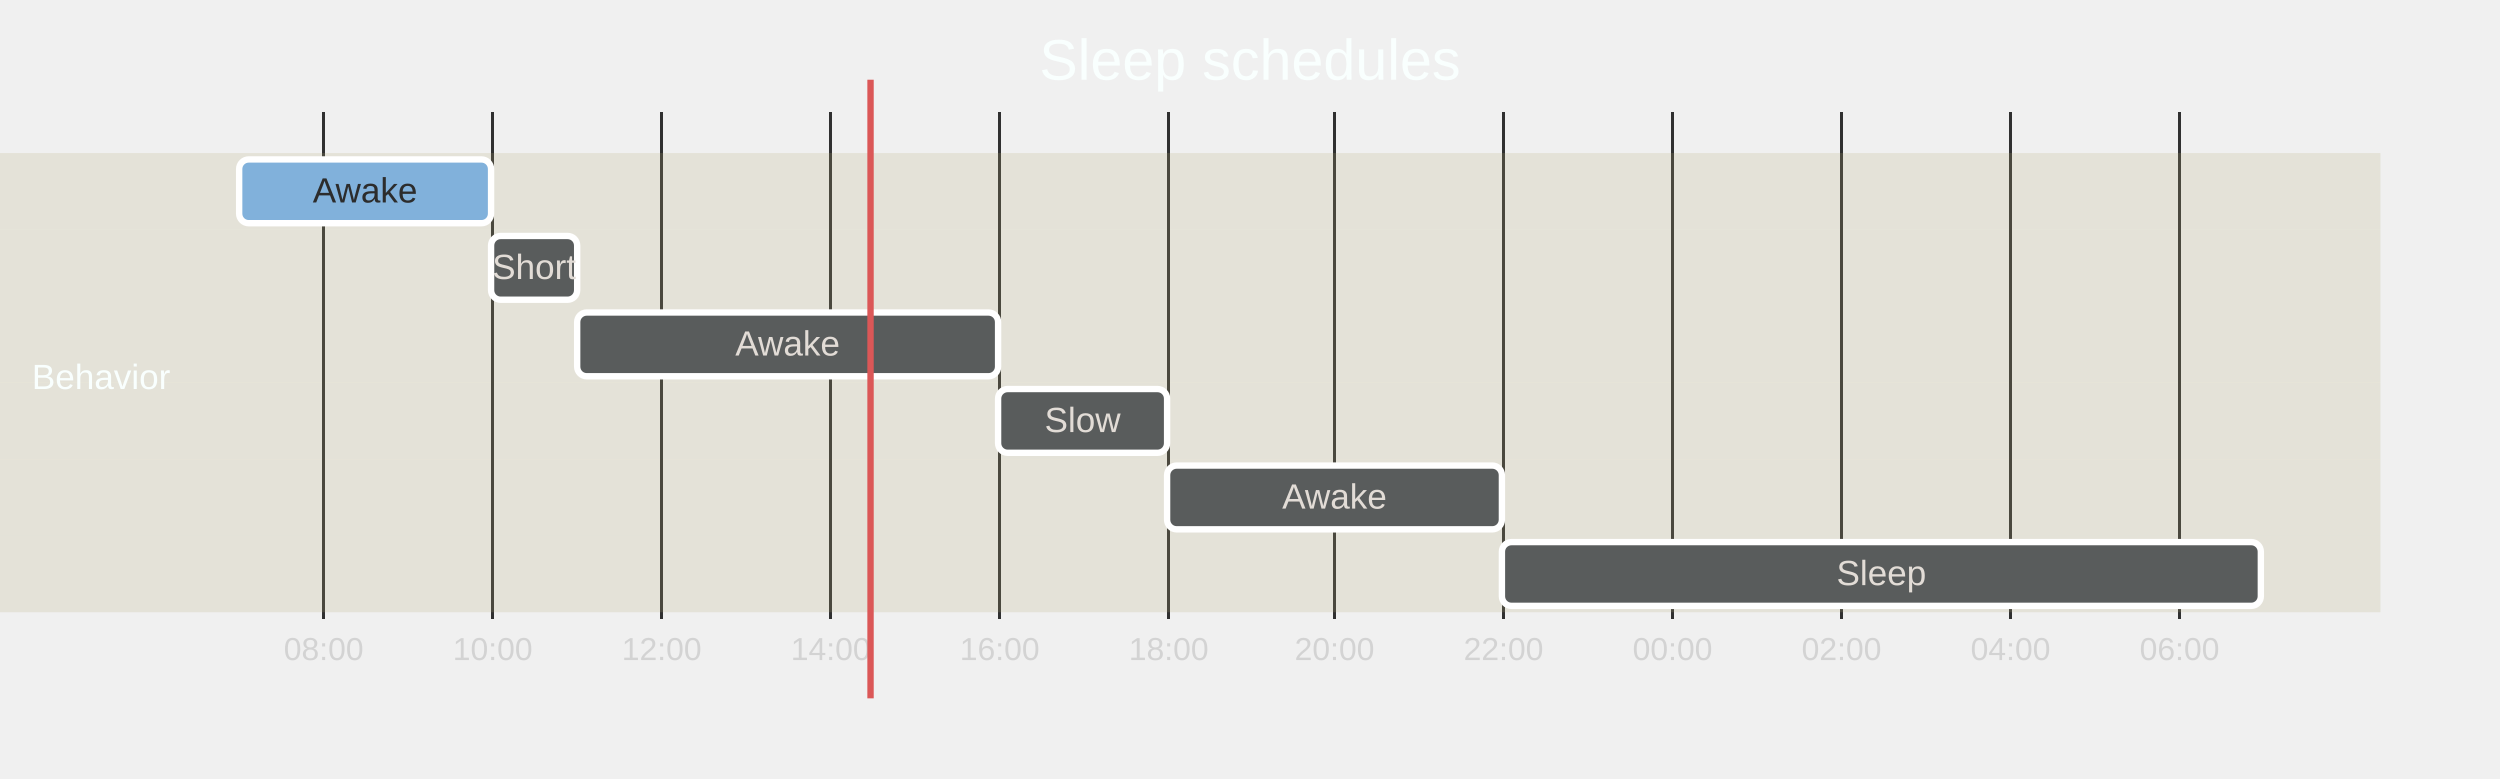
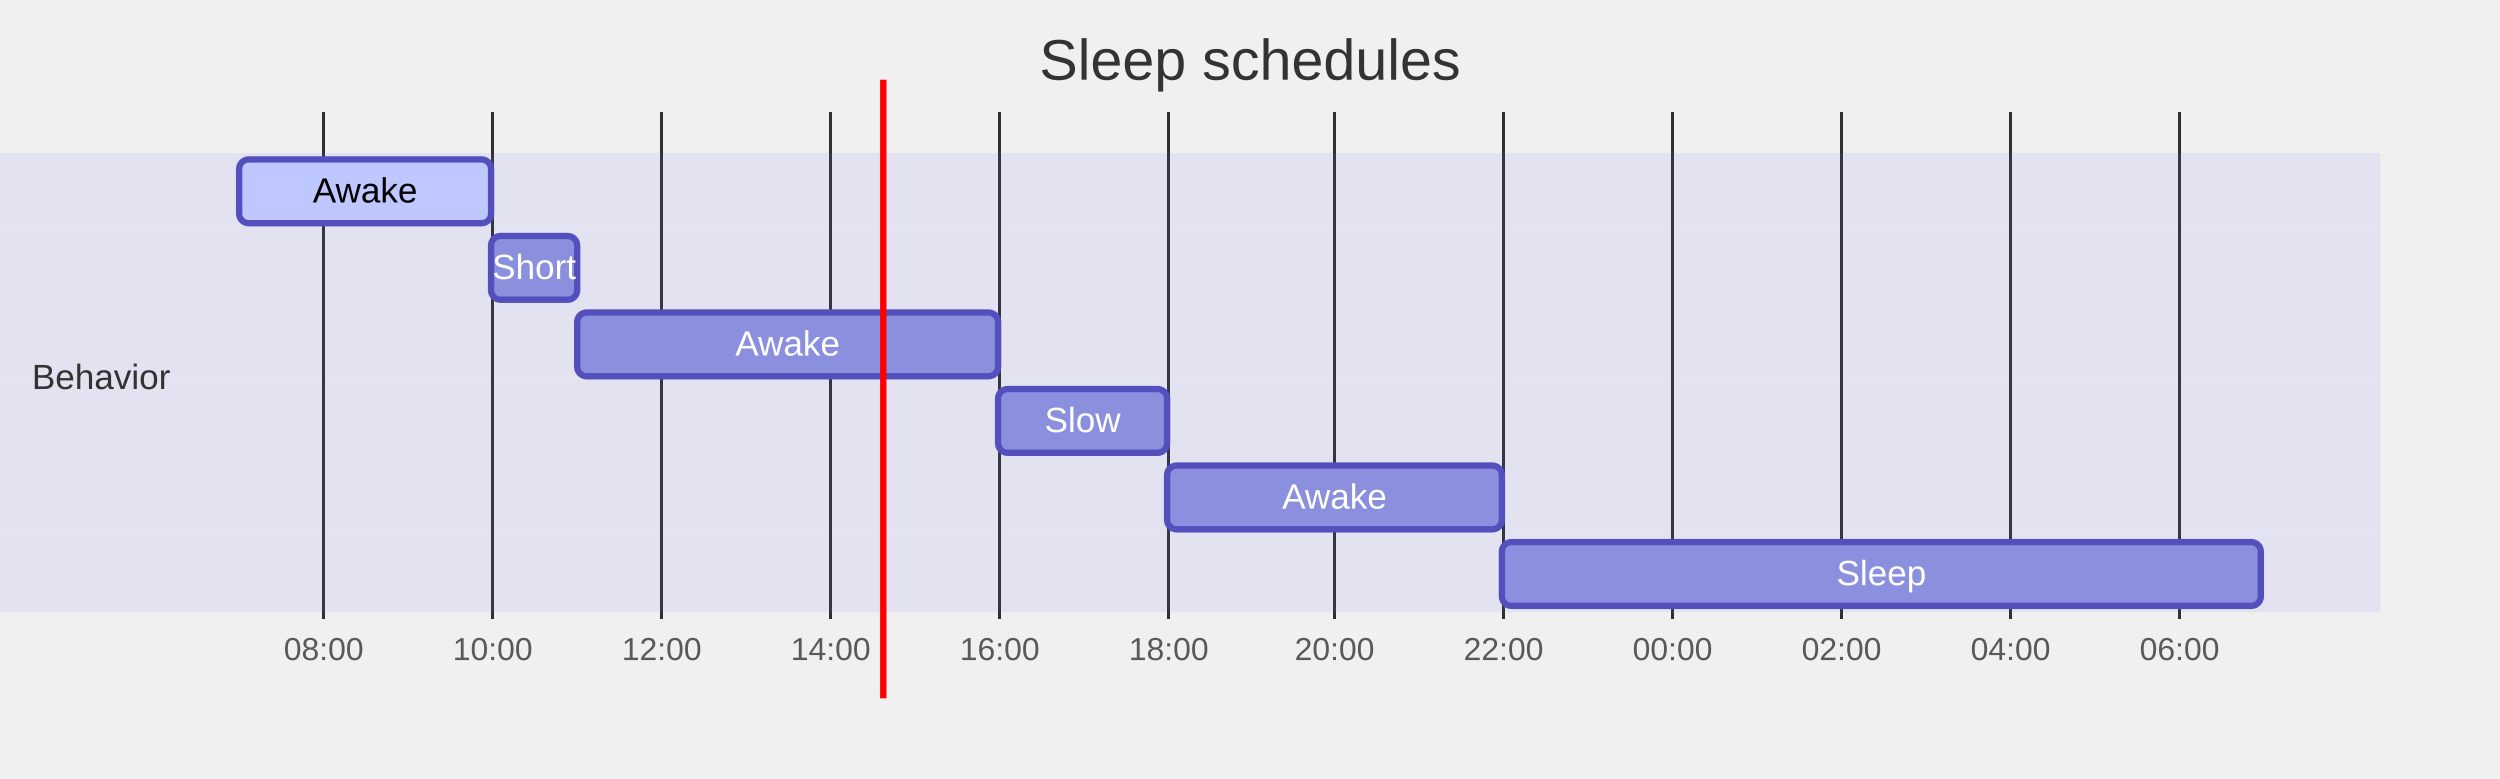
- <svg xmlns="http://www.w3.org/2000/svg" id="my-svg" width="100%" viewBox="0 0 784 244" style="max-width: 784px; background-color: rgb(30, 30, 46);" role="graphics-document document" aria-roledescription="gantt">
-   <style>#my-svg{font-family:"trebuchet ms",verdana,arial,sans-serif;font-size:16px;fill:#ccc;}@keyframes edge-animation-frame{from{stroke-dashoffset:0;}}@keyframes dash{to{stroke-dashoffset:0;}}#my-svg .edge-animation-slow{stroke-dasharray:9,5!important;stroke-dashoffset:900;animation:dash 50s linear infinite;stroke-linecap:round;}#my-svg .edge-animation-fast{stroke-dasharray:9,5!important;stroke-dashoffset:900;animation:dash 20s linear infinite;stroke-linecap:round;}#my-svg .error-icon{fill:#a44141;}#my-svg .error-text{fill:#ddd;stroke:#ddd;}#my-svg .edge-thickness-normal{stroke-width:1px;}#my-svg .edge-thickness-thick{stroke-width:3.5px;}#my-svg .edge-pattern-solid{stroke-dasharray:0;}#my-svg .edge-thickness-invisible{stroke-width:0;fill:none;}#my-svg .edge-pattern-dashed{stroke-dasharray:3;}#my-svg .edge-pattern-dotted{stroke-dasharray:2;}#my-svg .marker{fill:lightgrey;stroke:lightgrey;}#my-svg .marker.cross{stroke:lightgrey;}#my-svg svg{font-family:"trebuchet ms",verdana,arial,sans-serif;font-size:16px;}#my-svg p{margin:0;}#my-svg .mermaid-main-font{font-family:"trebuchet ms",verdana,arial,sans-serif;}#my-svg .exclude-range{fill:hsl(52.941, 28.814%, 48.431%);}#my-svg .section{stroke:none;opacity:0.2;}#my-svg .section0{fill:hsl(52.941, 28.814%, 58.431%);}#my-svg .section2{fill:#EAE8D9;}#my-svg .section1,#my-svg .section3{fill:#333;opacity:0.2;}#my-svg .sectionTitle0{fill:#F9FFFE;}#my-svg .sectionTitle1{fill:#F9FFFE;}#my-svg .sectionTitle2{fill:#F9FFFE;}#my-svg .sectionTitle3{fill:#F9FFFE;}#my-svg .sectionTitle{text-anchor:start;font-family:"trebuchet ms",verdana,arial,sans-serif;}#my-svg .grid .tick{stroke:lightgrey;opacity:0.8;shape-rendering:crispEdges;}#my-svg .grid .tick text{font-family:"trebuchet ms",verdana,arial,sans-serif;fill:#ccc;}#my-svg .grid path{stroke-width:0;}#my-svg .today{fill:none;stroke:#DB5757;stroke-width:2px;}#my-svg .task{stroke-width:2;}#my-svg .taskText{text-anchor:middle;font-family:"trebuchet ms",verdana,arial,sans-serif;}#my-svg .taskTextOutsideRight{fill:#2c2c2c;text-anchor:start;font-family:"trebuchet ms",verdana,arial,sans-serif;}#my-svg .taskTextOutsideLeft{fill:#2c2c2c;text-anchor:end;}#my-svg .task.clickable{cursor:pointer;}#my-svg .taskText.clickable{cursor:pointer;fill:#003163!important;font-weight:bold;}#my-svg .taskTextOutsideLeft.clickable{cursor:pointer;fill:#003163!important;font-weight:bold;}#my-svg .taskTextOutsideRight.clickable{cursor:pointer;fill:#003163!important;font-weight:bold;}#my-svg .taskText0,#my-svg .taskText1,#my-svg .taskText2,#my-svg .taskText3{fill:hsl(28.571, 17.355%, 86.275%);}#my-svg .task0,#my-svg .task1,#my-svg .task2,#my-svg .task3{fill:hsl(180, 1.587%, 35.353%);stroke:#ffffff;}#my-svg .taskTextOutside0,#my-svg .taskTextOutside2{fill:lightgrey;}#my-svg .taskTextOutside1,#my-svg .taskTextOutside3{fill:lightgrey;}#my-svg .active0,#my-svg .active1,#my-svg .active2,#my-svg .active3{fill:#81B1DB;stroke:#ffffff;}#my-svg .activeText0,#my-svg .activeText1,#my-svg .activeText2,#my-svg .activeText3{fill:#2c2c2c!important;}#my-svg .done0,#my-svg .done1,#my-svg .done2,#my-svg .done3{stroke:grey;fill:lightgrey;stroke-width:2;}#my-svg .doneText0,#my-svg .doneText1,#my-svg .doneText2,#my-svg .doneText3{fill:#2c2c2c!important;}#my-svg .doneText0.taskTextOutsideLeft,#my-svg .doneText0.taskTextOutsideRight,#my-svg .doneText1.taskTextOutsideLeft,#my-svg .doneText1.taskTextOutsideRight,#my-svg .doneText2.taskTextOutsideLeft,#my-svg .doneText2.taskTextOutsideRight,#my-svg .doneText3.taskTextOutsideLeft,#my-svg .doneText3.taskTextOutsideRight{fill:lightgrey!important;}#my-svg .crit0,#my-svg .crit1,#my-svg .crit2,#my-svg .crit3{stroke:#E83737;fill:#E83737;stroke-width:2;}#my-svg .activeCrit0,#my-svg .activeCrit1,#my-svg .activeCrit2,#my-svg .activeCrit3{stroke:#E83737;fill:#81B1DB;stroke-width:2;}#my-svg .doneCrit0,#my-svg .doneCrit1,#my-svg .doneCrit2,#my-svg .doneCrit3{stroke:#E83737;fill:lightgrey;stroke-width:2;cursor:pointer;shape-rendering:crispEdges;}#my-svg .milestone{transform:rotate(45deg) scale(0.8,0.8);}#my-svg .milestoneText{font-style:italic;}#my-svg .doneCritText0,#my-svg .doneCritText1,#my-svg .doneCritText2,#my-svg .doneCritText3{fill:#2c2c2c!important;}#my-svg .doneCritText0.taskTextOutsideLeft,#my-svg .doneCritText0.taskTextOutsideRight,#my-svg .doneCritText1.taskTextOutsideLeft,#my-svg .doneCritText1.taskTextOutsideRight,#my-svg .doneCritText2.taskTextOutsideLeft,#my-svg .doneCritText2.taskTextOutsideRight,#my-svg .doneCritText3.taskTextOutsideLeft,#my-svg .doneCritText3.taskTextOutsideRight{fill:lightgrey!important;}#my-svg .vert{stroke:#00BFFF;}#my-svg .vertText{font-size:15px;text-anchor:middle;fill:#00BFFF!important;}#my-svg .activeCritText0,#my-svg .activeCritText1,#my-svg .activeCritText2,#my-svg .activeCritText3{fill:#2c2c2c!important;}#my-svg .titleText{text-anchor:middle;font-size:18px;fill:#F9FFFE;font-family:"trebuchet ms",verdana,arial,sans-serif;}#my-svg .node .neo-node{stroke:#ccc;}#my-svg [data-look="neo"].node rect,#my-svg [data-look="neo"].cluster rect,#my-svg [data-look="neo"].node polygon{stroke:url(#my-svg-gradient);filter:drop-shadow( 1px 2px 2px rgba(185,185,185,1));}#my-svg [data-look="neo"].node path{stroke:url(#my-svg-gradient);stroke-width:1px;}#my-svg [data-look="neo"].node .outer-path{filter:drop-shadow( 1px 2px 2px rgba(185,185,185,1));}#my-svg [data-look="neo"].node .neo-line path{stroke:#ccc;filter:none;}#my-svg [data-look="neo"].node circle{stroke:url(#my-svg-gradient);filter:drop-shadow( 1px 2px 2px rgba(185,185,185,1));}#my-svg [data-look="neo"].node circle .state-start{fill:#000000;}#my-svg [data-look="neo"].icon-shape .icon{fill:url(#my-svg-gradient);filter:drop-shadow( 1px 2px 2px rgba(185,185,185,1));}#my-svg [data-look="neo"].icon-shape .icon-neo path{stroke:url(#my-svg-gradient);filter:drop-shadow( 1px 2px 2px rgba(185,185,185,1));}#my-svg :root{--mermaid-font-family:"trebuchet ms",verdana,arial,sans-serif;}</style>
+ <svg xmlns="http://www.w3.org/2000/svg" id="my-svg" width="100%" viewBox="0 0 784 244" style="max-width: 784px; background-color: transparent;" role="graphics-document document" aria-roledescription="gantt">
+   <style>#my-svg{font-family:"trebuchet ms",verdana,arial,sans-serif;font-size:16px;fill:#333;}@keyframes edge-animation-frame{from{stroke-dashoffset:0;}}@keyframes dash{to{stroke-dashoffset:0;}}#my-svg .edge-animation-slow{stroke-dasharray:9,5!important;stroke-dashoffset:900;animation:dash 50s linear infinite;stroke-linecap:round;}#my-svg .edge-animation-fast{stroke-dasharray:9,5!important;stroke-dashoffset:900;animation:dash 20s linear infinite;stroke-linecap:round;}#my-svg .error-icon{fill:#552222;}#my-svg .error-text{fill:#552222;stroke:#552222;}#my-svg .edge-thickness-normal{stroke-width:1px;}#my-svg .edge-thickness-thick{stroke-width:3.5px;}#my-svg .edge-pattern-solid{stroke-dasharray:0;}#my-svg .edge-thickness-invisible{stroke-width:0;fill:none;}#my-svg .edge-pattern-dashed{stroke-dasharray:3;}#my-svg .edge-pattern-dotted{stroke-dasharray:2;}#my-svg .marker{fill:#333333;stroke:#333333;}#my-svg .marker.cross{stroke:#333333;}#my-svg svg{font-family:"trebuchet ms",verdana,arial,sans-serif;font-size:16px;}#my-svg p{margin:0;}#my-svg .mermaid-main-font{font-family:"trebuchet ms",verdana,arial,sans-serif;}#my-svg .exclude-range{fill:#eeeeee;}#my-svg .section{stroke:none;opacity:0.2;}#my-svg .section0{fill:rgba(102, 102, 255, 0.49);}#my-svg .section2{fill:#fff400;}#my-svg .section1,#my-svg .section3{fill:white;opacity:0.2;}#my-svg .sectionTitle0{fill:#333;}#my-svg .sectionTitle1{fill:#333;}#my-svg .sectionTitle2{fill:#333;}#my-svg .sectionTitle3{fill:#333;}#my-svg .sectionTitle{text-anchor:start;font-family:"trebuchet ms",verdana,arial,sans-serif;}#my-svg .grid .tick{stroke:lightgrey;opacity:0.8;shape-rendering:crispEdges;}#my-svg .grid .tick text{font-family:"trebuchet ms",verdana,arial,sans-serif;fill:#333;}#my-svg .grid path{stroke-width:0;}#my-svg .today{fill:none;stroke:red;stroke-width:2px;}#my-svg .task{stroke-width:2;}#my-svg .taskText{text-anchor:middle;font-family:"trebuchet ms",verdana,arial,sans-serif;}#my-svg .taskTextOutsideRight{fill:black;text-anchor:start;font-family:"trebuchet ms",verdana,arial,sans-serif;}#my-svg .taskTextOutsideLeft{fill:black;text-anchor:end;}#my-svg .task.clickable{cursor:pointer;}#my-svg .taskText.clickable{cursor:pointer;fill:#003163!important;font-weight:bold;}#my-svg .taskTextOutsideLeft.clickable{cursor:pointer;fill:#003163!important;font-weight:bold;}#my-svg .taskTextOutsideRight.clickable{cursor:pointer;fill:#003163!important;font-weight:bold;}#my-svg .taskText0,#my-svg .taskText1,#my-svg .taskText2,#my-svg .taskText3{fill:white;}#my-svg .task0,#my-svg .task1,#my-svg .task2,#my-svg .task3{fill:#8a90dd;stroke:#534fbc;}#my-svg .taskTextOutside0,#my-svg .taskTextOutside2{fill:black;}#my-svg .taskTextOutside1,#my-svg .taskTextOutside3{fill:black;}#my-svg .active0,#my-svg .active1,#my-svg .active2,#my-svg .active3{fill:#bfc7ff;stroke:#534fbc;}#my-svg .activeText0,#my-svg .activeText1,#my-svg .activeText2,#my-svg .activeText3{fill:black!important;}#my-svg .done0,#my-svg .done1,#my-svg .done2,#my-svg .done3{stroke:grey;fill:lightgrey;stroke-width:2;}#my-svg .doneText0,#my-svg .doneText1,#my-svg .doneText2,#my-svg .doneText3{fill:black!important;}#my-svg .doneText0.taskTextOutsideLeft,#my-svg .doneText0.taskTextOutsideRight,#my-svg .doneText1.taskTextOutsideLeft,#my-svg .doneText1.taskTextOutsideRight,#my-svg .doneText2.taskTextOutsideLeft,#my-svg .doneText2.taskTextOutsideRight,#my-svg .doneText3.taskTextOutsideLeft,#my-svg .doneText3.taskTextOutsideRight{fill:black!important;}#my-svg .crit0,#my-svg .crit1,#my-svg .crit2,#my-svg .crit3{stroke:#ff8888;fill:red;stroke-width:2;}#my-svg .activeCrit0,#my-svg .activeCrit1,#my-svg .activeCrit2,#my-svg .activeCrit3{stroke:#ff8888;fill:#bfc7ff;stroke-width:2;}#my-svg .doneCrit0,#my-svg .doneCrit1,#my-svg .doneCrit2,#my-svg .doneCrit3{stroke:#ff8888;fill:lightgrey;stroke-width:2;cursor:pointer;shape-rendering:crispEdges;}#my-svg .milestone{transform:rotate(45deg) scale(0.8,0.8);}#my-svg .milestoneText{font-style:italic;}#my-svg .doneCritText0,#my-svg .doneCritText1,#my-svg .doneCritText2,#my-svg .doneCritText3{fill:black!important;}#my-svg .doneCritText0.taskTextOutsideLeft,#my-svg .doneCritText0.taskTextOutsideRight,#my-svg .doneCritText1.taskTextOutsideLeft,#my-svg .doneCritText1.taskTextOutsideRight,#my-svg .doneCritText2.taskTextOutsideLeft,#my-svg .doneCritText2.taskTextOutsideRight,#my-svg .doneCritText3.taskTextOutsideLeft,#my-svg .doneCritText3.taskTextOutsideRight{fill:black!important;}#my-svg .vert{stroke:navy;}#my-svg .vertText{font-size:15px;text-anchor:middle;fill:navy!important;}#my-svg .activeCritText0,#my-svg .activeCritText1,#my-svg .activeCritText2,#my-svg .activeCritText3{fill:black!important;}#my-svg .titleText{text-anchor:middle;font-size:18px;fill:#333;font-family:"trebuchet ms",verdana,arial,sans-serif;}#my-svg .node .neo-node{stroke:#9370DB;}#my-svg [data-look="neo"].node rect,#my-svg [data-look="neo"].cluster rect,#my-svg [data-look="neo"].node polygon{stroke:#9370DB;filter:drop-shadow(1px 2px 2px rgba(185, 185, 185, 1));}#my-svg [data-look="neo"].node path{stroke:#9370DB;stroke-width:1px;}#my-svg [data-look="neo"].node .outer-path{filter:drop-shadow(1px 2px 2px rgba(185, 185, 185, 1));}#my-svg [data-look="neo"].node .neo-line path{stroke:#9370DB;filter:none;}#my-svg [data-look="neo"].node circle{stroke:#9370DB;filter:drop-shadow(1px 2px 2px rgba(185, 185, 185, 1));}#my-svg [data-look="neo"].node circle .state-start{fill:#000000;}#my-svg [data-look="neo"].icon-shape .icon{fill:#9370DB;filter:drop-shadow(1px 2px 2px rgba(185, 185, 185, 1));}#my-svg [data-look="neo"].icon-shape .icon-neo path{stroke:#9370DB;filter:drop-shadow(1px 2px 2px rgba(185, 185, 185, 1));}#my-svg :root{--mermaid-font-family:"trebuchet ms",verdana,arial,sans-serif;}</style>
  <g />
  <g class="grid" transform="translate(75, 194)" fill="none" font-size="10" font-family="sans-serif" text-anchor="middle">
    <path class="domain" stroke="currentColor" d="M0.5,-159V0.5H634.5V-159" />
    <g class="tick" opacity="1" transform="translate(26.5,0)">
      <line stroke="currentColor" y2="-159" />
      <text fill="#000" y="3" dy="1em" stroke="none" font-size="10" style="text-anchor: middle;">08:00</text>
    </g>
    <g class="tick" opacity="1" transform="translate(79.5,0)">
      <line stroke="currentColor" y2="-159" />
      <text fill="#000" y="3" dy="1em" stroke="none" font-size="10" style="text-anchor: middle;">10:00</text>
    </g>
    <g class="tick" opacity="1" transform="translate(132.5,0)">
      <line stroke="currentColor" y2="-159" />
      <text fill="#000" y="3" dy="1em" stroke="none" font-size="10" style="text-anchor: middle;">12:00</text>
    </g>
    <g class="tick" opacity="1" transform="translate(185.5,0)">
      <line stroke="currentColor" y2="-159" />
      <text fill="#000" y="3" dy="1em" stroke="none" font-size="10" style="text-anchor: middle;">14:00</text>
    </g>
    <g class="tick" opacity="1" transform="translate(238.5,0)">
      <line stroke="currentColor" y2="-159" />
      <text fill="#000" y="3" dy="1em" stroke="none" font-size="10" style="text-anchor: middle;">16:00</text>
    </g>
    <g class="tick" opacity="1" transform="translate(291.5,0)">
      <line stroke="currentColor" y2="-159" />
      <text fill="#000" y="3" dy="1em" stroke="none" font-size="10" style="text-anchor: middle;">18:00</text>
    </g>
    <g class="tick" opacity="1" transform="translate(343.5,0)">
      <line stroke="currentColor" y2="-159" />
      <text fill="#000" y="3" dy="1em" stroke="none" font-size="10" style="text-anchor: middle;">20:00</text>
    </g>
    <g class="tick" opacity="1" transform="translate(396.5,0)">
      <line stroke="currentColor" y2="-159" />
      <text fill="#000" y="3" dy="1em" stroke="none" font-size="10" style="text-anchor: middle;">22:00</text>
    </g>
    <g class="tick" opacity="1" transform="translate(449.5,0)">
      <line stroke="currentColor" y2="-159" />
      <text fill="#000" y="3" dy="1em" stroke="none" font-size="10" style="text-anchor: middle;">00:00</text>
    </g>
    <g class="tick" opacity="1" transform="translate(502.5,0)">
      <line stroke="currentColor" y2="-159" />
      <text fill="#000" y="3" dy="1em" stroke="none" font-size="10" style="text-anchor: middle;">02:00</text>
    </g>
    <g class="tick" opacity="1" transform="translate(555.5,0)">
      <line stroke="currentColor" y2="-159" />
      <text fill="#000" y="3" dy="1em" stroke="none" font-size="10" style="text-anchor: middle;">04:00</text>
    </g>
    <g class="tick" opacity="1" transform="translate(608.5,0)">
      <line stroke="currentColor" y2="-159" />
      <text fill="#000" y="3" dy="1em" stroke="none" font-size="10" style="text-anchor: middle;">06:00</text>
    </g>
  </g>
  <g>
    <rect x="0" y="48" width="746.5" height="24" class="section section0" />
    <rect x="0" y="72" width="746.5" height="24" class="section section0" />
    <rect x="0" y="96" width="746.5" height="24" class="section section0" />
    <rect x="0" y="120" width="746.5" height="24" class="section section0" />
    <rect x="0" y="144" width="746.5" height="24" class="section section0" />
    <rect x="0" y="168" width="746.5" height="24" class="section section0" />
  </g>
  <g>
    <rect id="my-svg-task1" rx="3" ry="3" x="75" y="50" width="79" height="20" transform-origin="114.5px 60px" class="task active0" />
    <rect id="my-svg-short" rx="3" ry="3" x="154" y="74" width="27" height="20" transform-origin="167.5px 84px" class="task task0" />
    <rect id="my-svg-active2" rx="3" ry="3" x="181" y="98" width="132" height="20" transform-origin="247px 108px" class="task task0" />
    <rect id="my-svg-slow" rx="3" ry="3" x="313" y="122" width="53" height="20" transform-origin="339.5px 132px" class="task task0" />
    <rect id="my-svg-active3" rx="3" ry="3" x="366" y="146" width="105" height="20" transform-origin="418.5px 156px" class="task task0" />
    <rect id="my-svg-sleep" rx="3" ry="3" x="471" y="170" width="238" height="20" transform-origin="590px 180px" class="task task0" />
    <text id="my-svg-task1-text" font-size="11" x="114.5" y="63.5" class="taskText taskText0 activeText0 width-32.828125">Awake        </text>
    <text id="my-svg-short-text" font-size="11" x="167.5" y="87.5" class="taskText taskText0  width-26.296875">Short        </text>
    <text id="my-svg-active2-text" font-size="11" x="247" y="111.5" class="taskText taskText0  width-32.828125">Awake        </text>
    <text id="my-svg-slow-text" font-size="11" x="339.5" y="135.5" class="taskText taskText0  width-23.8984375">Slow         </text>
    <text id="my-svg-active3-text" font-size="11" x="418.5" y="159.5" class="taskText taskText0  width-32.828125">Awake        </text>
    <text id="my-svg-sleep-text" font-size="11" x="590" y="183.5" class="taskText taskText0  width-28.140625">Sleep        </text>
  </g>
  <g>
    <text dy="0em" x="10" y="122" font-size="11" class="sectionTitle sectionTitle0">
      <tspan alignment-baseline="central" x="10">Behavior</tspan>
    </text>
  </g>
  <g class="today">
-     <line x1="273" x2="273" y1="25" y2="219" class="today" />
+     <line x1="277" x2="277" y1="25" y2="219" class="today" />
  </g>
  <text x="392" y="25" class="titleText">Sleep schedules</text>
</svg>
